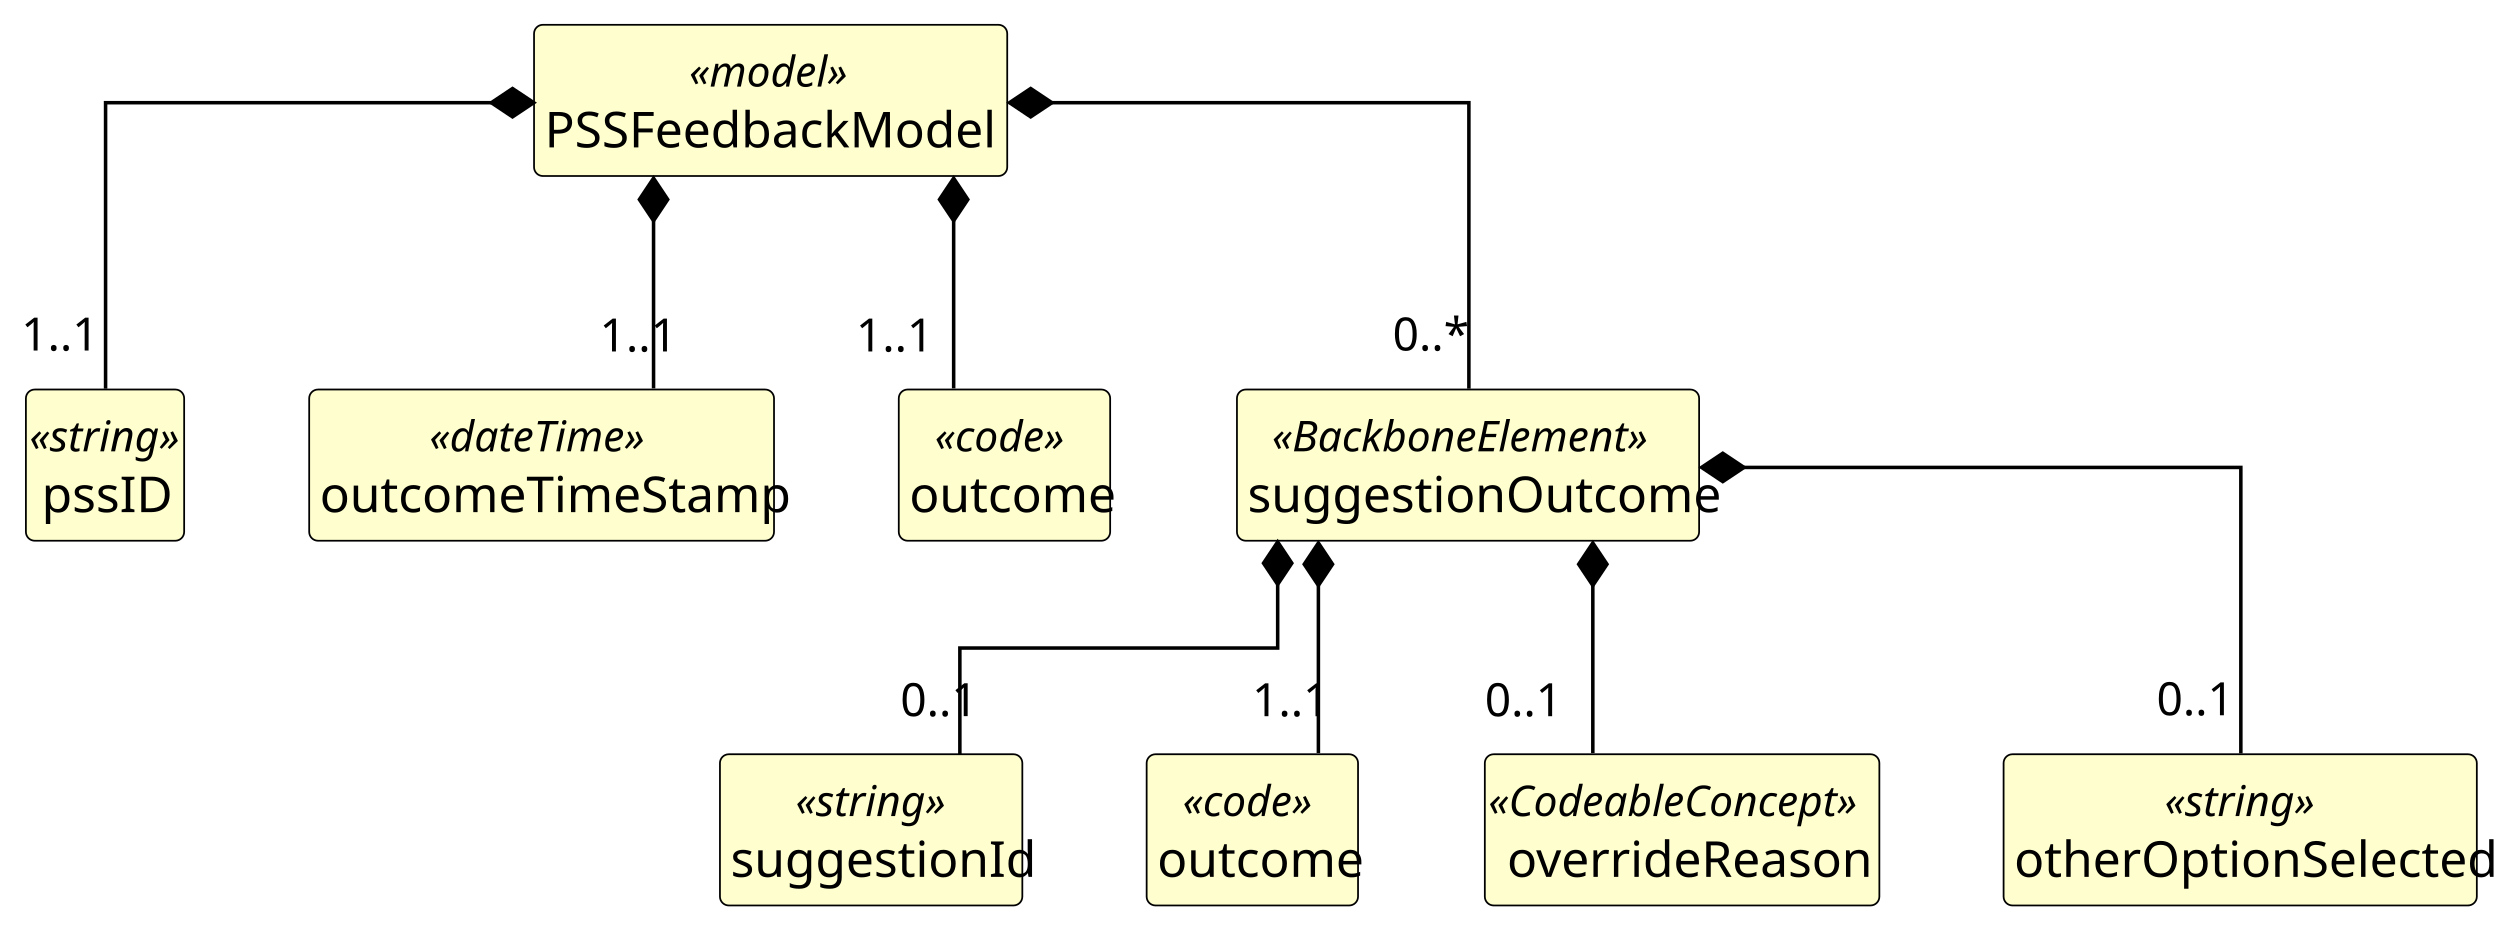
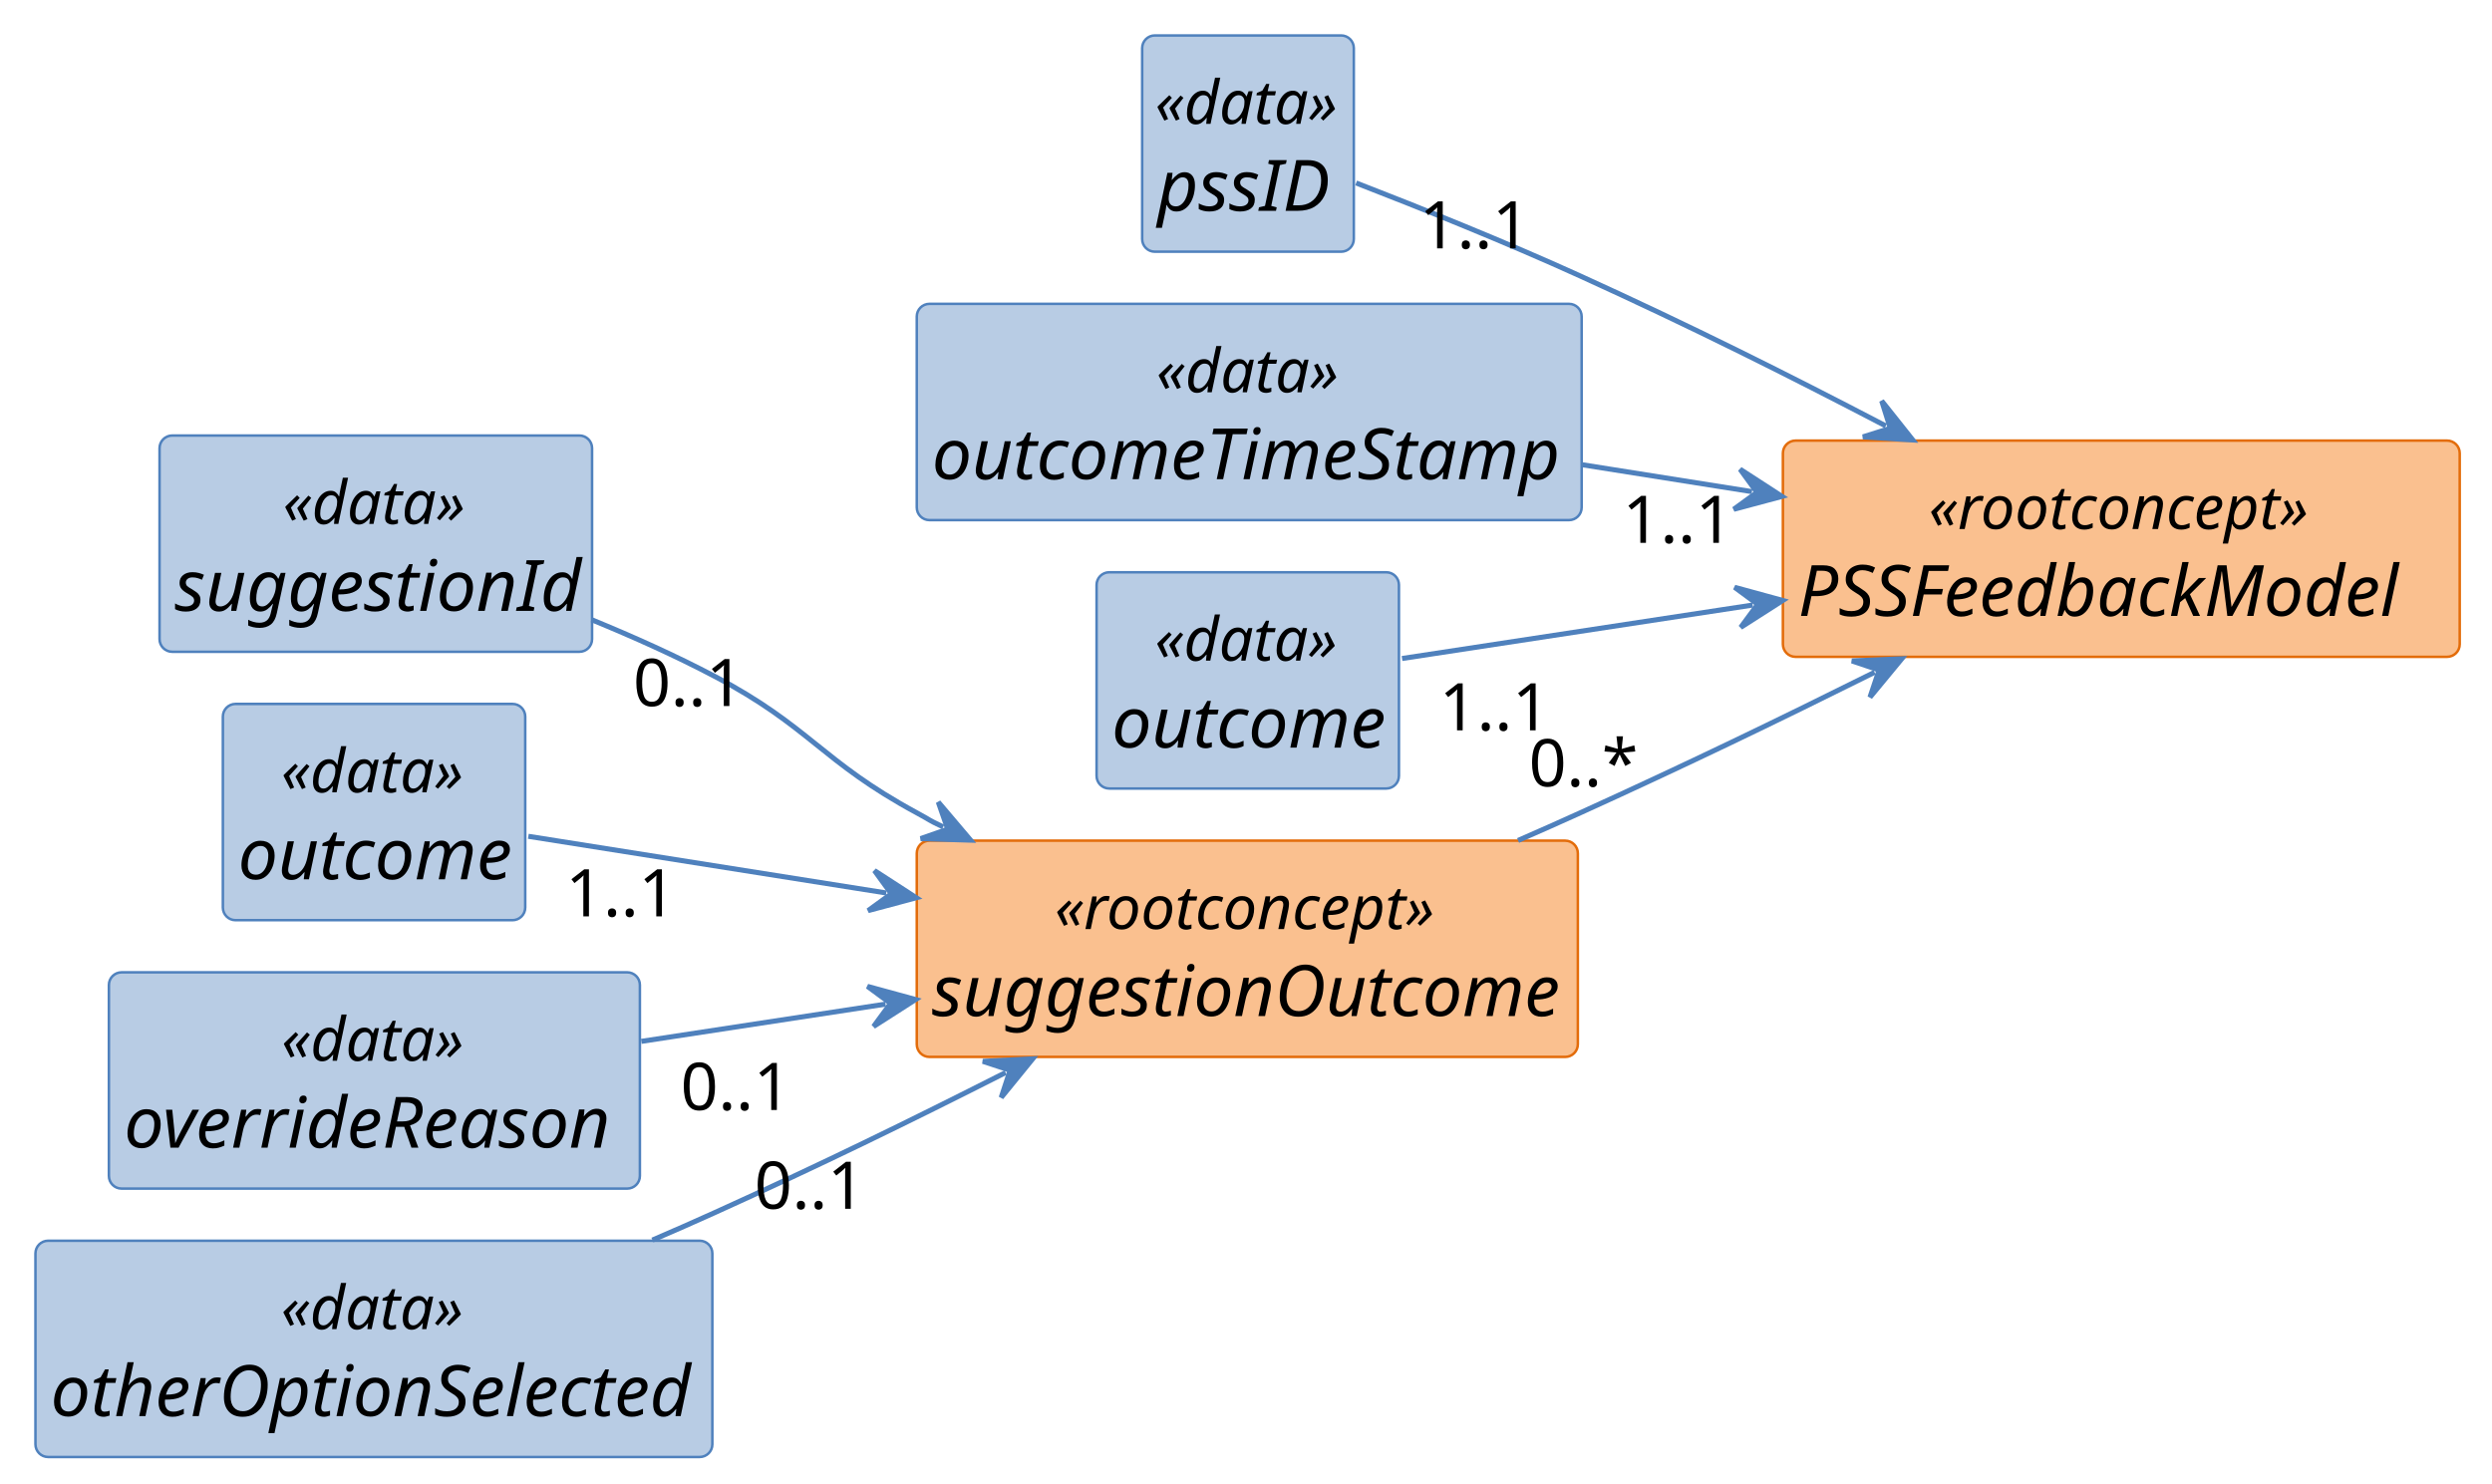
- <svg xmlns="http://www.w3.org/2000/svg" contentStyleType="text/css" data-diagram-type="CLASS" height="261px" preserveAspectRatio="none" style="width:706px;height:261px;background:#FFFFFF;" version="1.1" viewBox="0 0 706 261" width="706px" zoomAndPan="magnify">
+ <svg xmlns="http://www.w3.org/2000/svg" contentStyleType="text/css" data-diagram-type="CLASS" height="293px" preserveAspectRatio="none" style="width:492px;height:293px;background:#FFFFFF;" version="1.1" viewBox="0 0 492 293" width="492px" zoomAndPan="magnify">
  <defs />
  <g>
-     <g class="entity" data-entity="PSSFeedbackModel" data-source-line="14" data-uid="ent0002" id="entity_PSSFeedbackModel">
-       <rect fill="#FEFECE" height="42.703" rx="2.5" ry="2.5" style="stroke:#000000;stroke-width:0.5;" width="133.627" x="150.814" y="7" />
-       <text fill="#000000" font-family="sans-serif" font-size="12" font-style="italic" lengthAdjust="spacing" textLength="46.031" x="194.612" y="24.457">«model»</text>
-       <text fill="#000000" font-family="sans-serif" font-size="14" lengthAdjust="spacing" textLength="127.627" x="153.814" y="41.627">PSSFeedbackModel</text>
+     <g class="entity" data-entity="PSSFeedbackModel" data-source-line="21" data-uid="ent0002" id="entity_PSSFeedbackModel">
+       <rect fill="#FAC08F" height="42.703" rx="2.5" ry="2.5" style="stroke:#E36C0A;stroke-width:0.5;" width="133.627" x="352" y="87" />
+       <text fill="#000000" font-family="sans-serif" font-size="12" font-style="italic" lengthAdjust="spacing" textLength="76.055" x="380.786" y="104.457">«rootconcept»</text>
+       <text fill="#000000" font-family="sans-serif" font-size="14" font-style="italic" lengthAdjust="spacing" textLength="127.627" x="355" y="121.627">PSSFeedbackModel</text>
    </g>
-     <g class="entity" data-entity="PSSFeedbackModel_pssID" data-source-line="17" data-uid="ent0003" id="entity_PSSFeedbackModel_pssID">
-       <rect fill="#FEFECE" height="42.703" rx="2.5" ry="2.5" style="stroke:#000000;stroke-width:0.5;" width="44.691" x="7.314" y="110" />
-       <text fill="#000000" font-family="sans-serif" font-size="12" font-style="italic" lengthAdjust="spacing" textLength="42.691" x="8.314" y="127.457">«string»</text>
-       <text fill="#000000" font-family="sans-serif" font-size="14" lengthAdjust="spacing" textLength="35.786" x="11.766" y="144.627">pssID</text>
+     <g class="entity" data-entity="PSSFeedbackModel_pssID" data-source-line="24" data-uid="ent0003" id="entity_PSSFeedbackModel_pssID">
+       <rect fill="#B8CCE4" height="42.703" rx="2.5" ry="2.5" style="stroke:#4F81BD;stroke-width:0.5;" width="41.786" x="225.5" y="7" />
+       <text fill="#000000" font-family="sans-serif" font-size="12" font-style="italic" lengthAdjust="spacing" textLength="36.703" x="228.042" y="24.457">«data»</text>
+       <text fill="#000000" font-family="sans-serif" font-size="14" font-style="italic" lengthAdjust="spacing" textLength="35.786" x="228.5" y="41.627">pssID</text>
    </g>
-     <g class="entity" data-entity="PSSFeedbackModel_outcomeTimeStamp" data-source-line="20" data-uid="ent0004" id="entity_PSSFeedbackModel_outcomeTimeStamp">
-       <rect fill="#FEFECE" height="42.703" rx="2.5" ry="2.5" style="stroke:#000000;stroke-width:0.5;" width="131.269" x="87.314" y="110" />
-       <text fill="#000000" font-family="sans-serif" font-size="12" font-style="italic" lengthAdjust="spacing" textLength="63.369" x="121.263" y="127.457">«dateTime»</text>
-       <text fill="#000000" font-family="sans-serif" font-size="14" lengthAdjust="spacing" textLength="125.269" x="90.314" y="144.627">outcomeTimeStamp</text>
+     <g class="entity" data-entity="PSSFeedbackModel_outcomeTimeStamp" data-source-line="27" data-uid="ent0004" id="entity_PSSFeedbackModel_outcomeTimeStamp">
+       <rect fill="#B8CCE4" height="42.703" rx="2.5" ry="2.5" style="stroke:#4F81BD;stroke-width:0.5;" width="131.269" x="181" y="60" />
+       <text fill="#000000" font-family="sans-serif" font-size="12" font-style="italic" lengthAdjust="spacing" textLength="36.703" x="228.283" y="77.457">«data»</text>
+       <text fill="#000000" font-family="sans-serif" font-size="14" font-style="italic" lengthAdjust="spacing" textLength="125.269" x="184" y="94.627">outcomeTimeStamp</text>
    </g>
-     <g class="entity" data-entity="PSSFeedbackModel_outcome" data-source-line="23" data-uid="ent0005" id="entity_PSSFeedbackModel_outcome">
-       <rect fill="#FEFECE" height="42.703" rx="2.5" ry="2.5" style="stroke:#000000;stroke-width:0.5;" width="59.696" x="253.814" y="110" />
-       <text fill="#000000" font-family="sans-serif" font-size="12" font-style="italic" lengthAdjust="spacing" textLength="39.369" x="263.977" y="127.457">«code»</text>
-       <text fill="#000000" font-family="sans-serif" font-size="14" lengthAdjust="spacing" textLength="53.696" x="256.814" y="144.627">outcome</text>
+     <g class="entity" data-entity="PSSFeedbackModel_outcome" data-source-line="30" data-uid="ent0005" id="entity_PSSFeedbackModel_outcome">
+       <rect fill="#B8CCE4" height="42.703" rx="2.5" ry="2.5" style="stroke:#4F81BD;stroke-width:0.5;" width="59.696" x="216.5" y="113" />
+       <text fill="#000000" font-family="sans-serif" font-size="12" font-style="italic" lengthAdjust="spacing" textLength="36.703" x="227.997" y="130.457">«data»</text>
+       <text fill="#000000" font-family="sans-serif" font-size="14" font-style="italic" lengthAdjust="spacing" textLength="53.696" x="219.5" y="147.627">outcome</text>
    </g>
-     <g class="entity" data-entity="PSSFeedbackModel_suggestionOutcome" data-source-line="26" data-uid="ent0006" id="entity_PSSFeedbackModel_suggestionOutcome">
-       <rect fill="#FEFECE" height="42.703" rx="2.5" ry="2.5" style="stroke:#000000;stroke-width:0.5;" width="130.517" x="349.314" y="110" />
-       <text fill="#000000" font-family="sans-serif" font-size="12" font-style="italic" lengthAdjust="spacing" textLength="110.742" x="359.201" y="127.457">«BackboneElement»</text>
-       <text fill="#000000" font-family="sans-serif" font-size="14" lengthAdjust="spacing" textLength="124.517" x="352.314" y="144.627">suggestionOutcome</text>
+     <g class="entity" data-entity="PSSFeedbackModel_suggestionOutcome" data-source-line="33" data-uid="ent0006" id="entity_PSSFeedbackModel_suggestionOutcome">
+       <rect fill="#FAC08F" height="42.703" rx="2.5" ry="2.5" style="stroke:#E36C0A;stroke-width:0.5;" width="130.517" x="181" y="166" />
+       <text fill="#000000" font-family="sans-serif" font-size="12" font-style="italic" lengthAdjust="spacing" textLength="76.055" x="208.231" y="183.457">«rootconcept»</text>
+       <text fill="#000000" font-family="sans-serif" font-size="14" font-style="italic" lengthAdjust="spacing" textLength="124.517" x="184" y="200.627">suggestionOutcome</text>
    </g>
-     <g class="entity" data-entity="PSSFeedbackModel_suggestionOutcome_suggestionId" data-source-line="29" data-uid="ent0007" id="entity_PSSFeedbackModel_suggestionOutcome_suggestionId">
-       <rect fill="#FEFECE" height="42.703" rx="2.5" ry="2.5" style="stroke:#000000;stroke-width:0.5;" width="85.393" x="203.314" y="213" />
-       <text fill="#000000" font-family="sans-serif" font-size="12" font-style="italic" lengthAdjust="spacing" textLength="42.691" x="224.664" y="230.457">«string»</text>
-       <text fill="#000000" font-family="sans-serif" font-size="14" lengthAdjust="spacing" textLength="79.393" x="206.314" y="247.627">suggestionId</text>
+     <g class="entity" data-entity="PSSFeedbackModel_suggestionOutcome_suggestionId" data-source-line="36" data-uid="ent0007" id="entity_PSSFeedbackModel_suggestionOutcome_suggestionId">
+       <rect fill="#B8CCE4" height="42.703" rx="2.5" ry="2.5" style="stroke:#4F81BD;stroke-width:0.5;" width="85.393" x="31.5" y="86" />
+       <text fill="#000000" font-family="sans-serif" font-size="12" font-style="italic" lengthAdjust="spacing" textLength="36.703" x="55.845" y="103.457">«data»</text>
+       <text fill="#000000" font-family="sans-serif" font-size="14" font-style="italic" lengthAdjust="spacing" textLength="79.393" x="34.5" y="120.627">suggestionId</text>
    </g>
-     <g class="entity" data-entity="PSSFeedbackModel_suggestionOutcome_outcome" data-source-line="32" data-uid="ent0008" id="entity_PSSFeedbackModel_suggestionOutcome_outcome">
-       <rect fill="#FEFECE" height="42.703" rx="2.5" ry="2.5" style="stroke:#000000;stroke-width:0.5;" width="59.696" x="323.814" y="213" />
-       <text fill="#000000" font-family="sans-serif" font-size="12" font-style="italic" lengthAdjust="spacing" textLength="39.369" x="333.977" y="230.457">«code»</text>
-       <text fill="#000000" font-family="sans-serif" font-size="14" lengthAdjust="spacing" textLength="53.696" x="326.814" y="247.627">outcome</text>
+     <g class="entity" data-entity="PSSFeedbackModel_suggestionOutcome_outcome" data-source-line="39" data-uid="ent0008" id="entity_PSSFeedbackModel_suggestionOutcome_outcome">
+       <rect fill="#B8CCE4" height="42.703" rx="2.5" ry="2.5" style="stroke:#4F81BD;stroke-width:0.5;" width="59.696" x="44" y="139" />
+       <text fill="#000000" font-family="sans-serif" font-size="12" font-style="italic" lengthAdjust="spacing" textLength="36.703" x="55.497" y="156.457">«data»</text>
+       <text fill="#000000" font-family="sans-serif" font-size="14" font-style="italic" lengthAdjust="spacing" textLength="53.696" x="47" y="173.627">outcome</text>
    </g>
-     <g class="entity" data-entity="PSSFeedbackModel_suggestionOutcome_overrideReason" data-source-line="35" data-uid="ent0009" id="entity_PSSFeedbackModel_suggestionOutcome_overrideReason">
-       <rect fill="#FEFECE" height="42.703" rx="2.5" ry="2.5" style="stroke:#000000;stroke-width:0.5;" width="111.418" x="419.314" y="213" />
-       <text fill="#000000" font-family="sans-serif" font-size="12" font-style="italic" lengthAdjust="spacing" textLength="109.418" x="420.314" y="230.457">«CodeableConcept»</text>
-       <text fill="#000000" font-family="sans-serif" font-size="14" lengthAdjust="spacing" textLength="98.834" x="425.606" y="247.627">overrideReason</text>
+     <g class="entity" data-entity="PSSFeedbackModel_suggestionOutcome_overrideReason" data-source-line="42" data-uid="ent0009" id="entity_PSSFeedbackModel_suggestionOutcome_overrideReason">
+       <rect fill="#B8CCE4" height="42.703" rx="2.5" ry="2.5" style="stroke:#4F81BD;stroke-width:0.5;" width="104.834" x="21.5" y="192" />
+       <text fill="#000000" font-family="sans-serif" font-size="12" font-style="italic" lengthAdjust="spacing" textLength="36.703" x="55.565" y="209.457">«data»</text>
+       <text fill="#000000" font-family="sans-serif" font-size="14" font-style="italic" lengthAdjust="spacing" textLength="98.834" x="24.5" y="226.627">overrideReason</text>
    </g>
-     <g class="entity" data-entity="PSSFeedbackModel_suggestionOutcome_otherOptionSelected" data-source-line="38" data-uid="ent0010" id="entity_PSSFeedbackModel_suggestionOutcome_otherOptionSelected">
-       <rect fill="#FEFECE" height="42.703" rx="2.5" ry="2.5" style="stroke:#000000;stroke-width:0.5;" width="133.641" x="565.814" y="213" />
-       <text fill="#000000" font-family="sans-serif" font-size="12" font-style="italic" lengthAdjust="spacing" textLength="42.691" x="611.288" y="230.457">«string»</text>
-       <text fill="#000000" font-family="sans-serif" font-size="14" lengthAdjust="spacing" textLength="127.641" x="568.814" y="247.627">otherOptionSelected</text>
+     <g class="entity" data-entity="PSSFeedbackModel_suggestionOutcome_otherOptionSelected" data-source-line="45" data-uid="ent0010" id="entity_PSSFeedbackModel_suggestionOutcome_otherOptionSelected">
+       <rect fill="#B8CCE4" height="42.703" rx="2.5" ry="2.5" style="stroke:#4F81BD;stroke-width:0.5;" width="133.641" x="7" y="245" />
+       <text fill="#000000" font-family="sans-serif" font-size="12" font-style="italic" lengthAdjust="spacing" textLength="36.703" x="55.469" y="262.457">«data»</text>
+       <text fill="#000000" font-family="sans-serif" font-size="14" font-style="italic" lengthAdjust="spacing" textLength="127.641" x="10" y="279.627">otherOptionSelected</text>
    </g>
-     <g class="link" data-entity-1="PSSFeedbackModel" data-entity-2="PSSFeedbackModel_pssID" data-source-line="41" data-uid="lnk11" id="link_PSSFeedbackModel_PSSFeedbackModel_pssID">
-       <path codeLine="41" d="M138.734,29 C84.744,29 29.814,29 29.814,29 C29.814,29 29.814,79.67 29.814,109.76" fill="none" id="PSSFeedbackModel-backto-PSSFeedbackModel_pssID" style="stroke:#000000;stroke-width:1;" />
-       <polygon fill="#000000" points="150.734,29,144.734,25,138.734,29,144.734,33,150.734,29" style="stroke:#000000;stroke-width:1;" />
-       <text fill="#000000" font-family="sans-serif" font-size="13" lengthAdjust="spacing" textLength="21.684" x="6" y="98.982">1..1</text>
+     <g class="link" data-entity-1="PSSFeedbackModel_pssID" data-entity-2="PSSFeedbackModel" data-source-line="48" data-uid="lnk11" id="link_PSSFeedbackModel_pssID_PSSFeedbackModel">
+       <path codeLine="48" d="M267.74,36.13 C280.55,41.09 297.39,47.85 312,54.5 C333.99,64.51 352.7,73.876 372.32,84.106" fill="none" id="PSSFeedbackModel_pssID-to-PSSFeedbackModel" style="stroke:#4F81BD;stroke-width:1;" />
+       <polygon fill="#4F81BD" points="377.64,86.88,371.509,79.172,373.207,84.568,367.81,86.266,377.64,86.88" style="stroke:#4F81BD;stroke-width:1;" />
+       <text fill="#000000" font-family="sans-serif" font-size="13" lengthAdjust="spacing" textLength="21.684" x="280.231" y="49.041">1..1</text>
    </g>
-     <g class="link" data-entity-1="PSSFeedbackModel" data-entity-2="PSSFeedbackModel_outcomeTimeStamp" data-source-line="42" data-uid="lnk12" id="link_PSSFeedbackModel_PSSFeedbackModel_outcomeTimeStamp">
-       <path codeLine="42" d="M184.564,62.34 C184.564,79.82 184.564,92.22 184.564,109.69" fill="none" id="PSSFeedbackModel-backto-PSSFeedbackModel_outcomeTimeStamp" style="stroke:#000000;stroke-width:1;" />
-       <polygon fill="#000000" points="184.564,50.34,180.564,56.34,184.564,62.34,188.564,56.34,184.564,50.34" style="stroke:#000000;stroke-width:1;" />
-       <text fill="#000000" font-family="sans-serif" font-size="13" lengthAdjust="spacing" textLength="21.684" x="169.33" y="99.261">1..1</text>
+     <g class="link" data-entity-1="PSSFeedbackModel_outcomeTimeStamp" data-entity-2="PSSFeedbackModel" data-source-line="49" data-uid="lnk12" id="link_PSSFeedbackModel_outcomeTimeStamp_PSSFeedbackModel">
+       <path codeLine="49" d="M312.45,91.78 C325.34,93.83 332.964,95.031 345.894,97.081" fill="none" id="PSSFeedbackModel_outcomeTimeStamp-to-PSSFeedbackModel" style="stroke:#4F81BD;stroke-width:1;" />
+       <polygon fill="#4F81BD" points="351.82,98.02,343.557,92.66,346.882,97.237,342.305,100.561,351.82,98.02" style="stroke:#4F81BD;stroke-width:1;" />
+       <text fill="#000000" font-family="sans-serif" font-size="13" lengthAdjust="spacing" textLength="21.684" x="320.355" y="107.194">1..1</text>
    </g>
-     <g class="link" data-entity-1="PSSFeedbackModel" data-entity-2="PSSFeedbackModel_outcome" data-source-line="43" data-uid="lnk13" id="link_PSSFeedbackModel_PSSFeedbackModel_outcome">
-       <path codeLine="43" d="M269.314,62.34 C269.314,79.82 269.314,92.22 269.314,109.69" fill="none" id="PSSFeedbackModel-backto-PSSFeedbackModel_outcome" style="stroke:#000000;stroke-width:1;" />
-       <polygon fill="#000000" points="269.314,50.34,265.314,56.34,269.314,62.34,273.314,56.34,269.314,50.34" style="stroke:#000000;stroke-width:1;" />
-       <text fill="#000000" font-family="sans-serif" font-size="13" lengthAdjust="spacing" textLength="21.684" x="241.727" y="99.261">1..1</text>
+     <g class="link" data-entity-1="PSSFeedbackModel_outcome" data-entity-2="PSSFeedbackModel" data-source-line="50" data-uid="lnk13" id="link_PSSFeedbackModel_outcome_PSSFeedbackModel">
+       <path codeLine="50" d="M276.81,130.03 C297.47,126.88 320.048,123.434 346.038,119.474" fill="none" id="PSSFeedbackModel_outcome-to-PSSFeedbackModel" style="stroke:#4F81BD;stroke-width:1;" />
+       <polygon fill="#4F81BD" points="351.97,118.57,342.47,115.971,347.027,119.323,343.675,123.88,351.97,118.57" style="stroke:#4F81BD;stroke-width:1;" />
+       <text fill="#000000" font-family="sans-serif" font-size="13" lengthAdjust="spacing" textLength="21.684" x="284.167" y="144.212">1..1</text>
    </g>
-     <g class="link" data-entity-1="PSSFeedbackModel" data-entity-2="PSSFeedbackModel_suggestionOutcome" data-source-line="44" data-uid="lnk14" id="link_PSSFeedbackModel_PSSFeedbackModel_suggestionOutcome">
-       <path codeLine="44" d="M297.064,29 C354.124,29 414.814,29 414.814,29 C414.814,29 414.814,79.67 414.814,109.76" fill="none" id="PSSFeedbackModel-backto-PSSFeedbackModel_suggestionOutcome" style="stroke:#000000;stroke-width:1;" />
-       <polygon fill="#000000" points="285.064,29,291.064,33,297.064,29,291.064,25,285.064,29" style="stroke:#000000;stroke-width:1;" />
-       <text fill="#000000" font-family="sans-serif" font-size="13" lengthAdjust="spacing" textLength="19.513" x="393.282" y="98.982">0..*</text>
+     <g class="link" data-entity-1="PSSFeedbackModel_suggestionOutcome" data-entity-2="PSSFeedbackModel" data-source-line="51" data-uid="lnk14" id="link_PSSFeedbackModel_suggestionOutcome_PSSFeedbackModel">
+       <path codeLine="51" d="M299.72,165.96 C303.89,164.14 308.02,162.31 312,160.5 C333.09,150.92 350.839,142.344 370.099,132.754" fill="none" id="PSSFeedbackModel_suggestionOutcome-to-PSSFeedbackModel" style="stroke:#4F81BD;stroke-width:1;" />
+       <polygon fill="#4F81BD" points="375.47,130.08,365.631,130.511,370.994,132.309,369.196,137.672,375.47,130.08" style="stroke:#4F81BD;stroke-width:1;" />
+       <text fill="#000000" font-family="sans-serif" font-size="13" lengthAdjust="spacing" textLength="19.513" x="301.839" y="155.276">0..*</text>
    </g>
-     <g class="link" data-entity-1="PSSFeedbackModel_suggestionOutcome" data-entity-2="PSSFeedbackModel_suggestionOutcome_suggestionId" data-source-line="45" data-uid="lnk15" id="link_PSSFeedbackModel_suggestionOutcome_PSSFeedbackModel_suggestionOutcome_suggestionId">
-       <path codeLine="45" d="M360.814,165.04 C360.814,179.15 360.814,183 360.814,183 C360.814,183 271.064,183 271.064,183 C271.064,183 271.064,198.85 271.064,212.96" fill="none" id="PSSFeedbackModel_suggestionOutcome-backto-PSSFeedbackModel_suggestionOutcome_suggestionId" style="stroke:#000000;stroke-width:1;" />
-       <polygon fill="#000000" points="360.814,153.04,356.814,159.04,360.814,165.04,364.814,159.04,360.814,153.04" style="stroke:#000000;stroke-width:1;" />
-       <text fill="#000000" font-family="sans-serif" font-size="13" lengthAdjust="spacing" textLength="21.684" x="254.253" y="202.238">0..1</text>
+     <g class="link" data-entity-1="PSSFeedbackModel_suggestionOutcome_suggestionId" data-entity-2="PSSFeedbackModel_suggestionOutcome" data-source-line="52" data-uid="lnk15" id="link_PSSFeedbackModel_suggestionOutcome_suggestionId_PSSFeedbackModel_suggestionOutcome">
+       <path codeLine="52" d="M116.81,122.37 C124.98,125.72 133.37,129.48 141,133.5 C159.98,143.49 162.13,150.31 181,160.5 C184.42,162.35 182.585,161.544 186.215,163.294" fill="none" id="PSSFeedbackModel_suggestionOutcome_suggestionId-to-PSSFeedbackModel_suggestionOutcome" style="stroke:#4F81BD;stroke-width:1;" />
+       <polygon fill="#4F81BD" points="191.62,165.9,185.25,158.388,187.116,163.729,181.776,165.595,191.62,165.9" style="stroke:#4F81BD;stroke-width:1;" />
+       <text fill="#000000" font-family="sans-serif" font-size="13" lengthAdjust="spacing" textLength="21.684" x="124.995" y="139.417">0..1</text>
    </g>
-     <g class="link" data-entity-1="PSSFeedbackModel_suggestionOutcome" data-entity-2="PSSFeedbackModel_suggestionOutcome_outcome" data-source-line="46" data-uid="lnk16" id="link_PSSFeedbackModel_suggestionOutcome_PSSFeedbackModel_suggestionOutcome_outcome">
-       <path codeLine="46" d="M372.314,165.34 C372.314,182.82 372.314,195.22 372.314,212.69" fill="none" id="PSSFeedbackModel_suggestionOutcome-backto-PSSFeedbackModel_suggestionOutcome_outcome" style="stroke:#000000;stroke-width:1;" />
-       <polygon fill="#000000" points="372.314,153.34,368.314,159.34,372.314,165.34,376.314,159.34,372.314,153.34" style="stroke:#000000;stroke-width:1;" />
-       <text fill="#000000" font-family="sans-serif" font-size="13" lengthAdjust="spacing" textLength="21.684" x="353.596" y="202.261">1..1</text>
+     <g class="link" data-entity-1="PSSFeedbackModel_suggestionOutcome_outcome" data-entity-2="PSSFeedbackModel_suggestionOutcome" data-source-line="53" data-uid="lnk16" id="link_PSSFeedbackModel_suggestionOutcome_outcome_PSSFeedbackModel_suggestionOutcome">
+       <path codeLine="53" d="M104.31,165.14 C125.35,168.47 148.604,172.151 174.984,176.331" fill="none" id="PSSFeedbackModel_suggestionOutcome_outcome-to-PSSFeedbackModel_suggestionOutcome" style="stroke:#4F81BD;stroke-width:1;" />
+       <polygon fill="#4F81BD" points="180.91,177.27,172.647,171.911,175.972,176.488,171.395,179.812,180.91,177.27" style="stroke:#4F81BD;stroke-width:1;" />
+       <text fill="#000000" font-family="sans-serif" font-size="13" lengthAdjust="spacing" textLength="21.684" x="111.667" y="180.944">1..1</text>
    </g>
-     <g class="link" data-entity-1="PSSFeedbackModel_suggestionOutcome" data-entity-2="PSSFeedbackModel_suggestionOutcome_overrideReason" data-source-line="47" data-uid="lnk17" id="link_PSSFeedbackModel_suggestionOutcome_PSSFeedbackModel_suggestionOutcome_overrideReason">
-       <path codeLine="47" d="M449.814,165.34 C449.814,182.82 449.814,195.22 449.814,212.69" fill="none" id="PSSFeedbackModel_suggestionOutcome-backto-PSSFeedbackModel_suggestionOutcome_overrideReason" style="stroke:#000000;stroke-width:1;" />
-       <polygon fill="#000000" points="449.814,153.34,445.814,159.34,449.814,165.34,453.814,159.34,449.814,153.34" style="stroke:#000000;stroke-width:1;" />
-       <text fill="#000000" font-family="sans-serif" font-size="13" lengthAdjust="spacing" textLength="21.684" x="419.309" y="202.261">0..1</text>
+     <g class="link" data-entity-1="PSSFeedbackModel_suggestionOutcome_overrideReason" data-entity-2="PSSFeedbackModel_suggestionOutcome" data-source-line="54" data-uid="lnk17" id="link_PSSFeedbackModel_suggestionOutcome_overrideReason_PSSFeedbackModel_suggestionOutcome">
+       <path codeLine="54" d="M126.62,205.63 C143.67,203.03 156.939,201.005 174.839,198.275" fill="none" id="PSSFeedbackModel_suggestionOutcome_overrideReason-to-PSSFeedbackModel_suggestionOutcome" style="stroke:#4F81BD;stroke-width:1;" />
+       <polygon fill="#4F81BD" points="180.77,197.37,171.27,194.773,175.827,198.124,172.476,202.681,180.77,197.37" style="stroke:#4F81BD;stroke-width:1;" />
+       <text fill="#000000" font-family="sans-serif" font-size="13" lengthAdjust="spacing" textLength="21.684" x="134.364" y="219.18">0..1</text>
    </g>
-     <g class="link" data-entity-1="PSSFeedbackModel_suggestionOutcome" data-entity-2="PSSFeedbackModel_suggestionOutcome_otherOptionSelected" data-source-line="48" data-uid="lnk18" id="link_PSSFeedbackModel_suggestionOutcome_PSSFeedbackModel_suggestionOutcome_otherOptionSelected">
-       <path codeLine="48" d="M492.514,132 C556.704,132 632.814,132 632.814,132 C632.814,132 632.814,182.67 632.814,212.76" fill="none" id="PSSFeedbackModel_suggestionOutcome-backto-PSSFeedbackModel_suggestionOutcome_otherOptionSelected" style="stroke:#000000;stroke-width:1;" />
-       <polygon fill="#000000" points="480.514,132,486.514,136,492.514,132,486.514,128,480.514,132" style="stroke:#000000;stroke-width:1;" />
-       <text fill="#000000" font-family="sans-serif" font-size="13" lengthAdjust="spacing" textLength="21.684" x="609.007" y="201.982">0..1</text>
+     <g class="link" data-entity-1="PSSFeedbackModel_suggestionOutcome_otherOptionSelected" data-entity-2="PSSFeedbackModel_suggestionOutcome" data-source-line="55" data-uid="lnk18" id="link_PSSFeedbackModel_suggestionOutcome_otherOptionSelected_PSSFeedbackModel_suggestionOutcome">
+       <path codeLine="55" d="M128.81,244.87 C132.95,243.09 137.05,241.29 141,239.5 C161.95,230.02 179.518,221.433 198.538,211.792" fill="none" id="PSSFeedbackModel_suggestionOutcome_otherOptionSelected-to-PSSFeedbackModel_suggestionOutcome" style="stroke:#4F81BD;stroke-width:1;" />
+       <polygon fill="#4F81BD" points="203.89,209.08,194.054,209.581,199.43,211.34,197.671,216.717,203.89,209.08" style="stroke:#4F81BD;stroke-width:1;" />
+       <text fill="#000000" font-family="sans-serif" font-size="13" lengthAdjust="spacing" textLength="21.684" x="148.954" y="238.688">0..1</text>
    </g>
  </g>
</svg>
